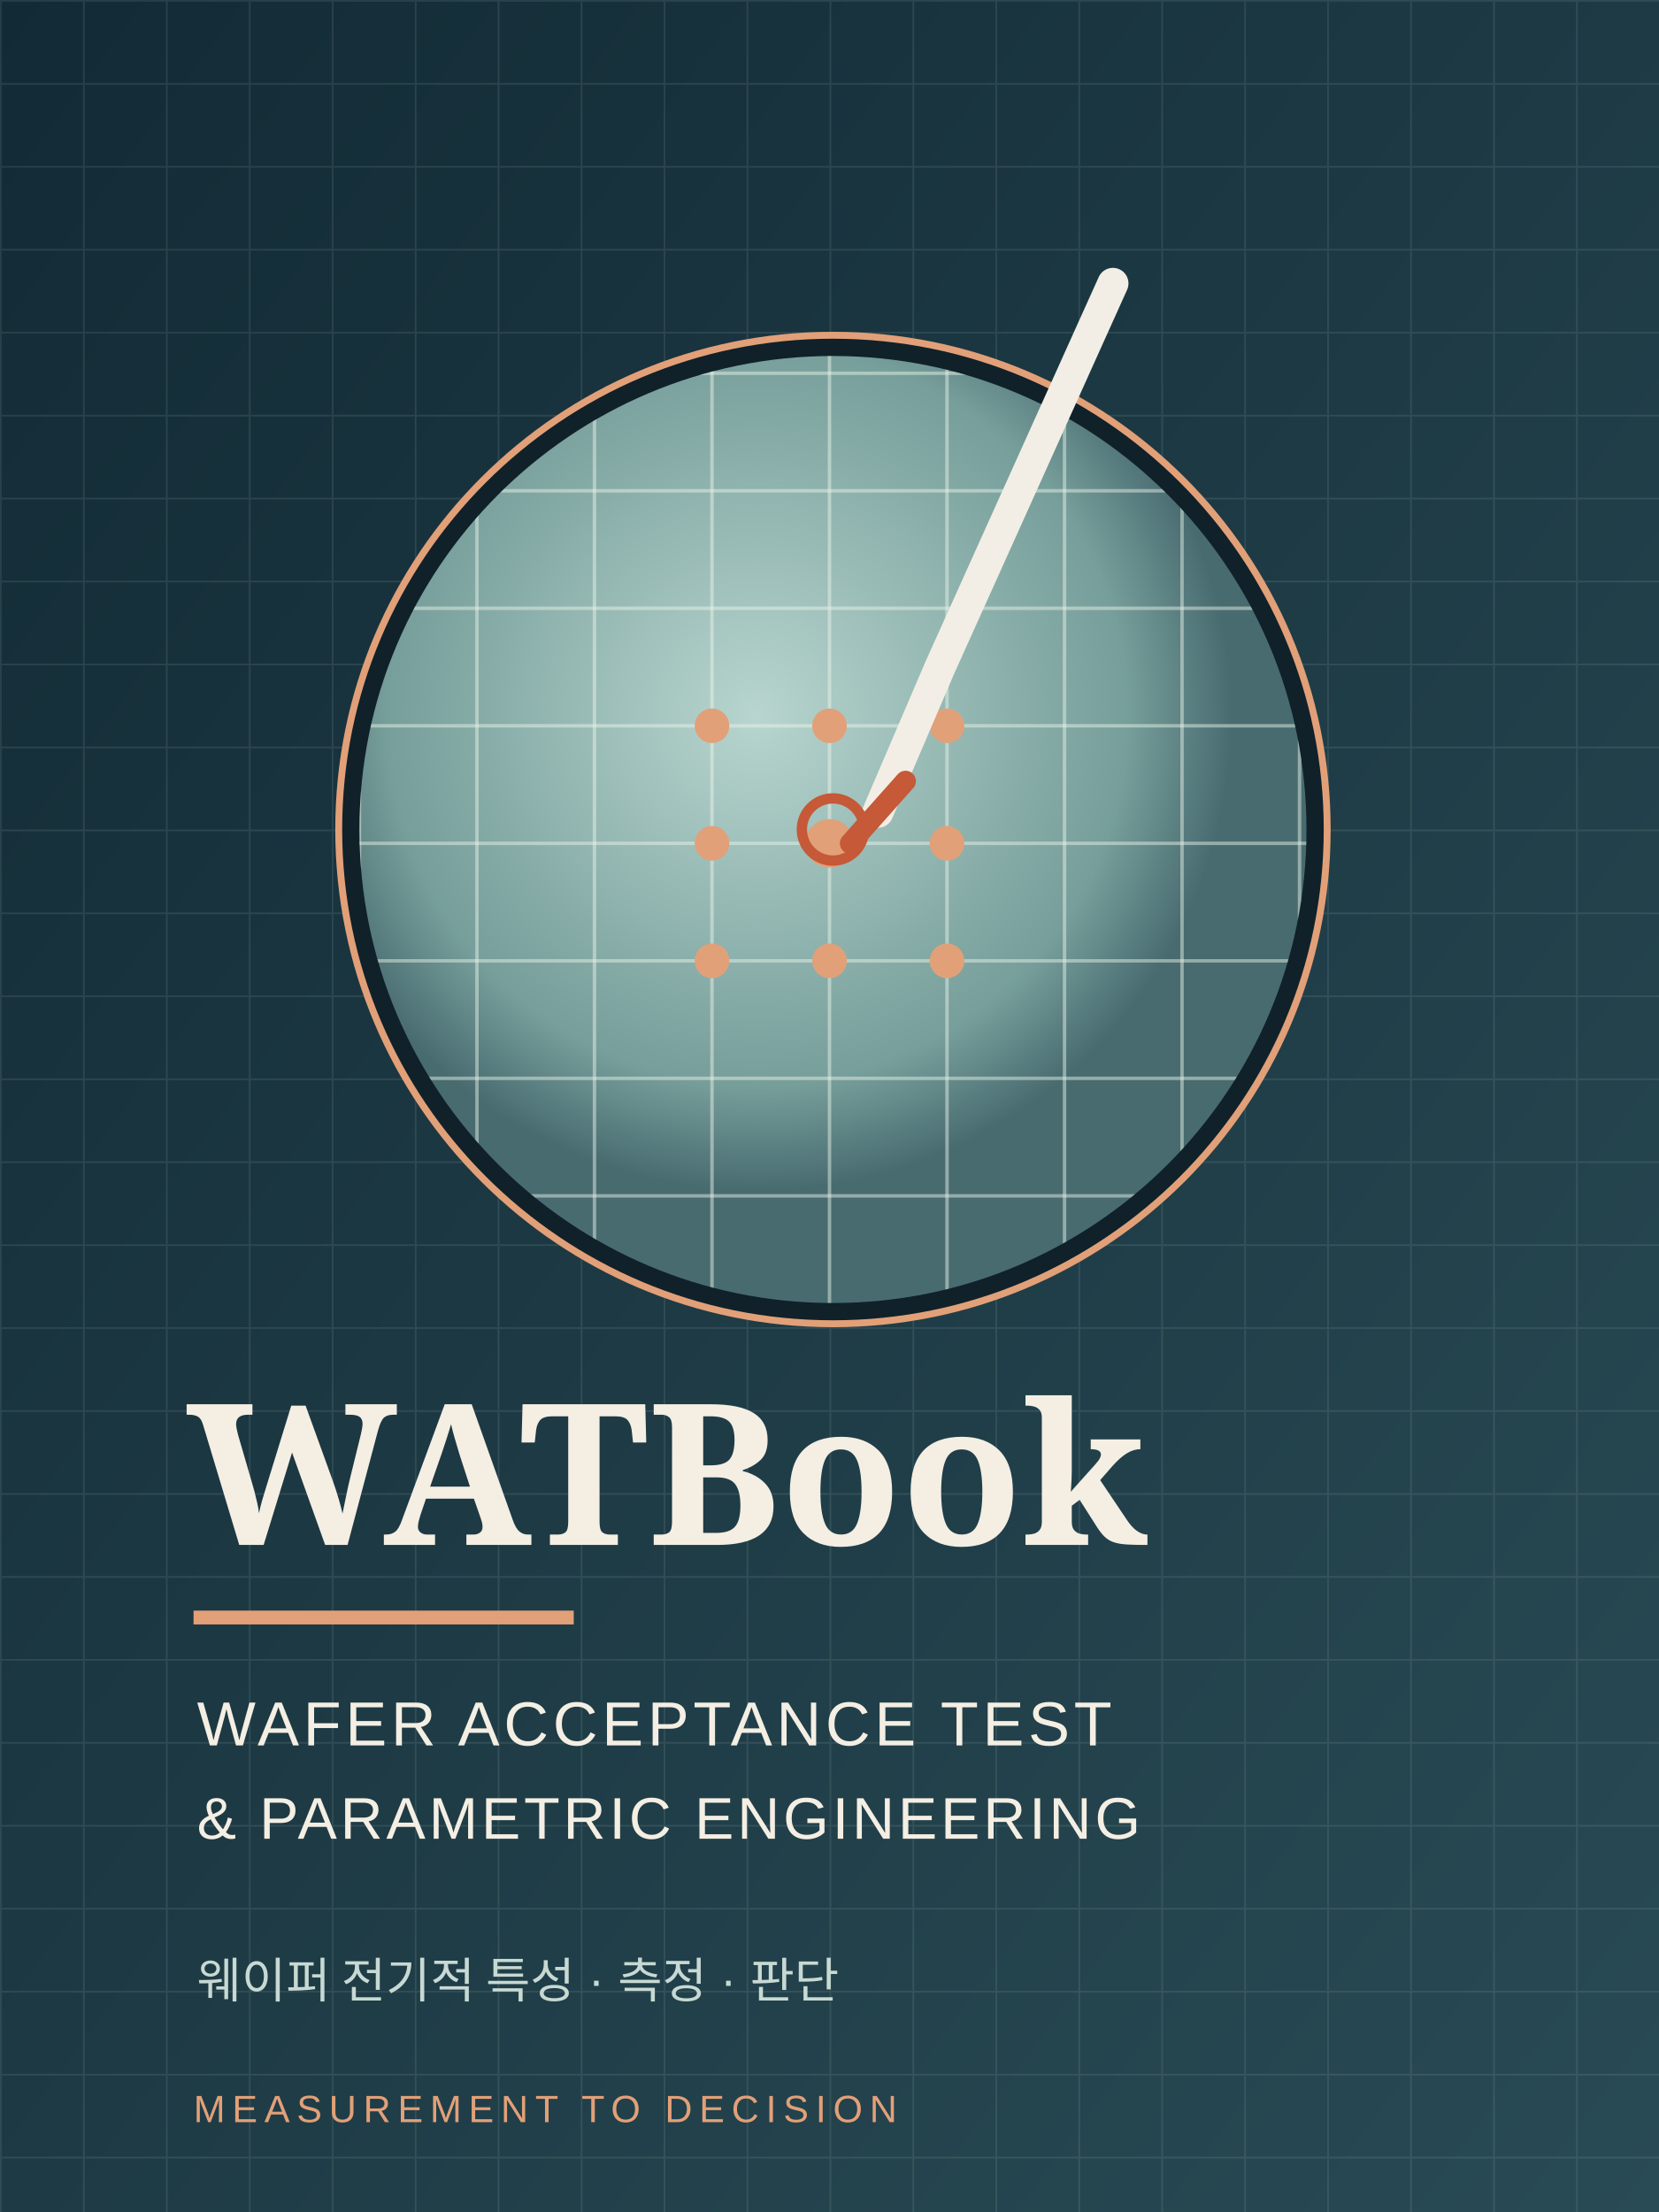
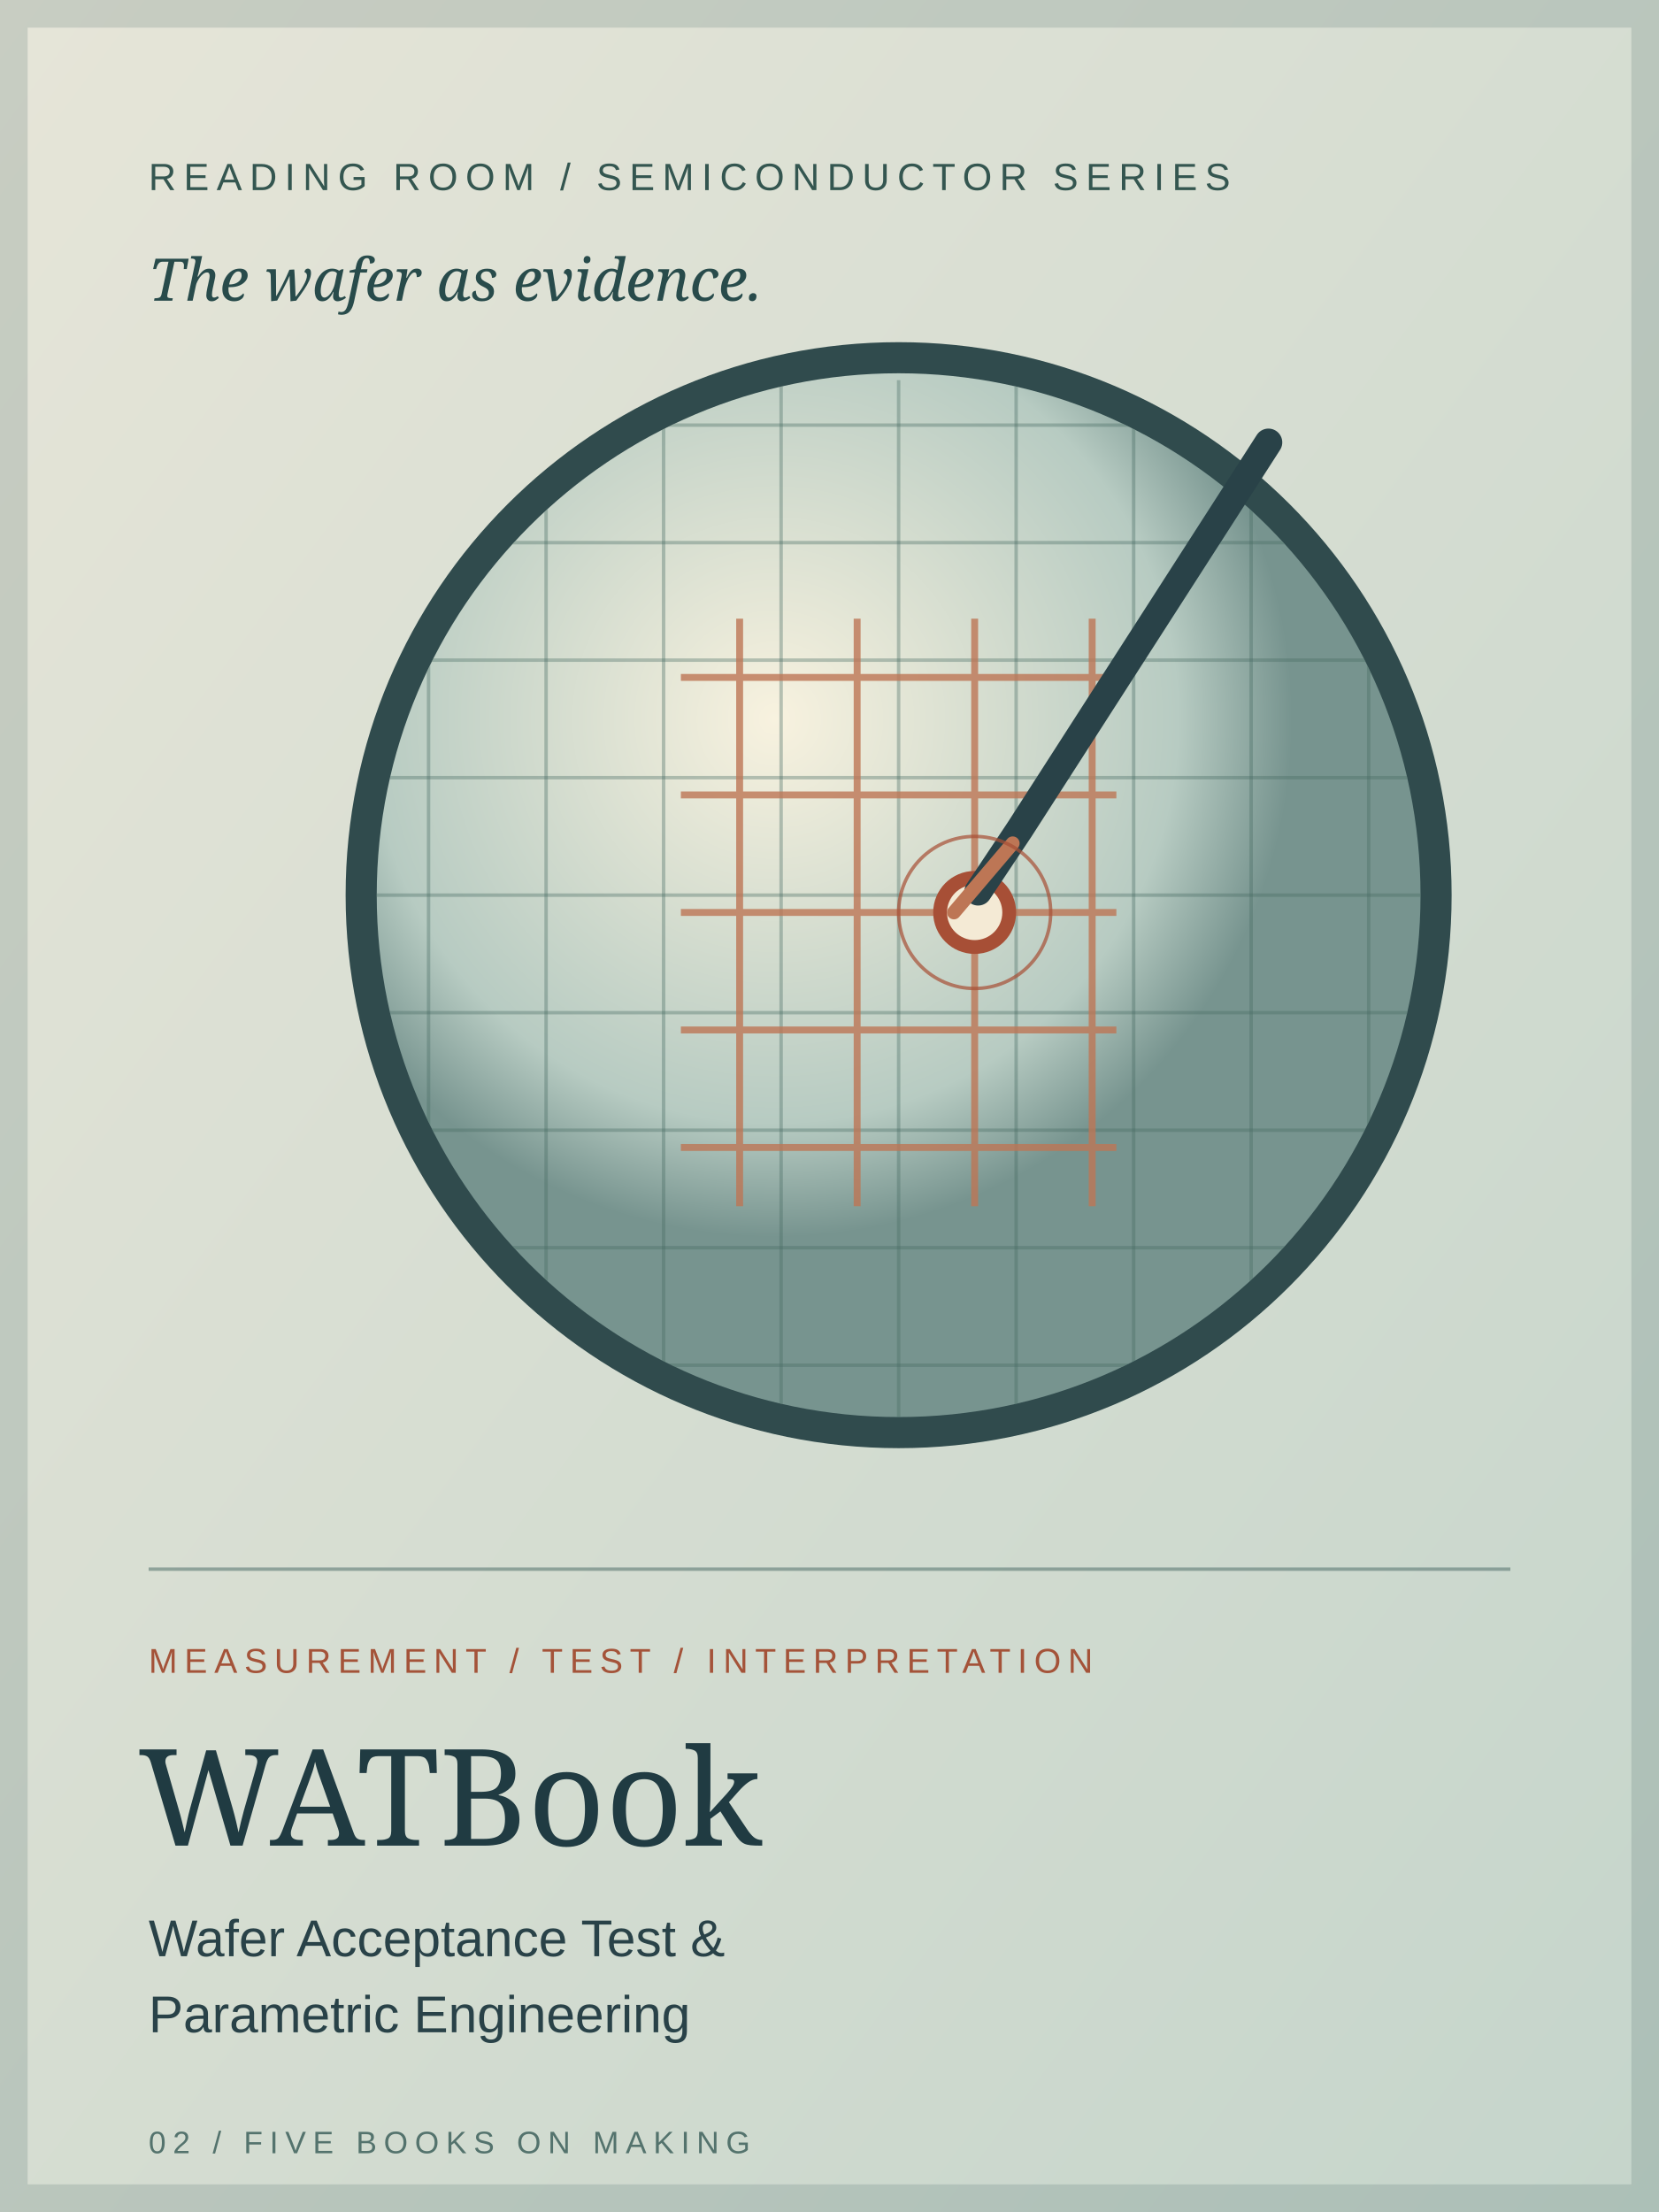
- <svg xmlns="http://www.w3.org/2000/svg" viewBox="0 0 480 640" role="img" aria-labelledby="cover-title cover-desc">
+ <svg xmlns="http://www.w3.org/2000/svg" viewBox="0 0 480 640" role="img" aria-labelledby="title desc">
  <defs>
-     <linearGradient id="bg" x2="1" y2="1">
-       <stop stop-color="#122a35" />
-       <stop offset="1" stop-color="#294b55" />
+     <linearGradient id="bg" x1="0" y1="0" x2="1" y2="1">
+       <stop stop-color="#e6e5d8" />
+       <stop offset="1" stop-color="#c5d5cb" />
    </linearGradient>
-     <radialGradient id="wafer" cx="42%" cy="38%">
-       <stop stop-color="#b8d5cf" />
-       <stop offset=".78" stop-color="#769e9a" />
-       <stop offset="1" stop-color="#486b70" />
+     <radialGradient id="wafer" cx="38%" cy="33%">
+       <stop stop-color="#f8f2df" />
+       <stop offset=".78" stop-color="#b7cbc2" />
+       <stop offset="1" stop-color="#77948f" />
    </radialGradient>
-     <pattern id="grid" width="24" height="24" patternUnits="userSpaceOnUse">
-       <path d="M24 0H0V24" fill="none" stroke="#d6e5df" stroke-opacity=".18" stroke-width="1" />
-     </pattern>
    <clipPath id="disc">
-       <circle cx="241" cy="240" r="137" />
+       <circle cx="260" cy="259" r="151" />
    </clipPath>
  </defs>
  <rect width="480" height="640" fill="url(#bg)" />
-   <path d="M0 0h480v640H0z" fill="url(#grid)" opacity=".55" />
-   <circle cx="241" cy="240" r="143" fill="#10212a" stroke="#e2a078" stroke-width="2" />
-   <circle cx="241" cy="240" r="137" fill="url(#wafer)" />
-   <g clip-path="url(#disc)" fill="none" stroke="#edf4eb" stroke-opacity=".47" stroke-width="1">
-     <path d="M104 103v274M138 103v274M172 103v274M206 103v274M240 103v274M274 103v274M308 103v274M342 103v274M376 103v274" />
-     <path d="M100 108h282M100 142h282M100 176h282M100 210h282M100 244h282M100 278h282M100 312h282M100 346h282M100 380h282" />
+   <path d="M0 0h480v640H0z" fill="none" stroke="#284b4b" stroke-opacity=".16" stroke-width="16" />
+   <text x="43" y="55" fill="#345650" font-family="Arial,sans-serif" font-size="11" letter-spacing="2.2">READING ROOM  /  SEMICONDUCTOR SERIES</text>
+   <text x="43" y="87" fill="#284b4b" font-family="Georgia,serif" font-size="17" font-style="italic">The wafer as evidence.</text>
+   <circle cx="260" cy="259" r="160" fill="#304b4d" />
+   <circle cx="260" cy="259" r="151" fill="url(#wafer)" />
+   <g clip-path="url(#disc)" fill="none" stroke="#466a63" stroke-opacity=".36" stroke-width="1">
+     <path d="M124 110v300m34-300v300m34-300v300m34-300v300m34-300v300m34-300v300m34-300v300m34-300v300m34-300v300" />
+     <path d="M100 123h320m-320 34h320m-320 34h320m-320 34h320m-320 34h320m-320 34h320m-320 34h320m-320 34h320m-320 34h320" />
  </g>
-   <g fill="#e2a078">
-     <circle cx="206" cy="210" r="5" />
-     <circle cx="240" cy="210" r="5" />
-     <circle cx="274" cy="210" r="5" />
-     <circle cx="206" cy="244" r="5" />
-     <circle cx="240" cy="244" r="7" />
-     <circle cx="274" cy="244" r="5" />
-     <circle cx="206" cy="278" r="5" />
-     <circle cx="240" cy="278" r="5" />
-     <circle cx="274" cy="278" r="5" />
-   </g>
-   <path d="M322 82 272 193l-18 42" fill="none" stroke="#f2eee5" stroke-width="9" stroke-linecap="round" />
-   <path d="m246 244 16-18" fill="none" stroke="#c55938" stroke-width="6" stroke-linecap="round" />
-   <circle cx="241" cy="240" r="9" fill="none" stroke="#c55938" stroke-width="3" />
-   <text x="54" y="447" fill="#f4eee3" font-family="Georgia,serif" font-size="57" font-weight="700">WATBook</text>
-   <path d="M56 468h110" stroke="#e2a078" stroke-width="4" />
-   <text x="57" y="505" fill="#f4eee3" font-family="Arial,sans-serif" font-size="18" letter-spacing="1.2">WAFER ACCEPTANCE TEST</text>
-   <text x="57" y="532" fill="#f4eee3" font-family="Arial,sans-serif" font-size="17" letter-spacing="1">&amp; PARAMETRIC ENGINEERING</text>
-   <text x="57" y="578" fill="#c7d9d2" font-family="Arial,sans-serif" font-size="14">웨이퍼 전기적 특성 · 측정 · 판단</text>
-   <text x="56" y="614" fill="#e2a078" font-family="Arial,sans-serif" font-size="11" letter-spacing="2">MEASUREMENT TO DECISION</text>
+   <path d="M197 196h126M197 230h126M197 264h126M197 298h126M197 332h126M214 179v170m34-170v170m34-170v170m34-170v170" fill="none" stroke="#bd7655" stroke-opacity=".8" stroke-width="2" />
+   <circle cx="282" cy="264" r="10" fill="#f4ead5" stroke="#a74f36" stroke-width="4" />
+   <path d="m367 128-72 112-12 18" fill="none" stroke="#294248" stroke-width="8" stroke-linecap="round" />
+   <path d="m276 264 17-20" stroke="#bd7655" stroke-width="4" stroke-linecap="round" />
+   <circle cx="282" cy="264" r="22" fill="none" stroke="#a74f36" stroke-opacity=".7" />
+   <path d="M43 454h394" stroke="#53716b" stroke-opacity=".55" />
+   <text x="43" y="484" fill="#a45339" font-family="Arial,sans-serif" font-size="10" letter-spacing="2">MEASUREMENT  /  TEST  /  INTERPRETATION</text>
+   <text x="40" y="534" fill="#203b42" font-family="Georgia,serif" font-size="39">WATBook</text>
+   <text x="43" y="566" fill="#294248" font-family="Arial,sans-serif" font-size="15">Wafer Acceptance Test &amp;</text>
+   <text x="43" y="588" fill="#294248" font-family="Arial,sans-serif" font-size="15">Parametric Engineering</text>
+   <text x="43" y="623" fill="#54736d" font-family="Arial,sans-serif" font-size="9" letter-spacing="2">02   /   FIVE BOOKS ON MAKING</text>
</svg>
